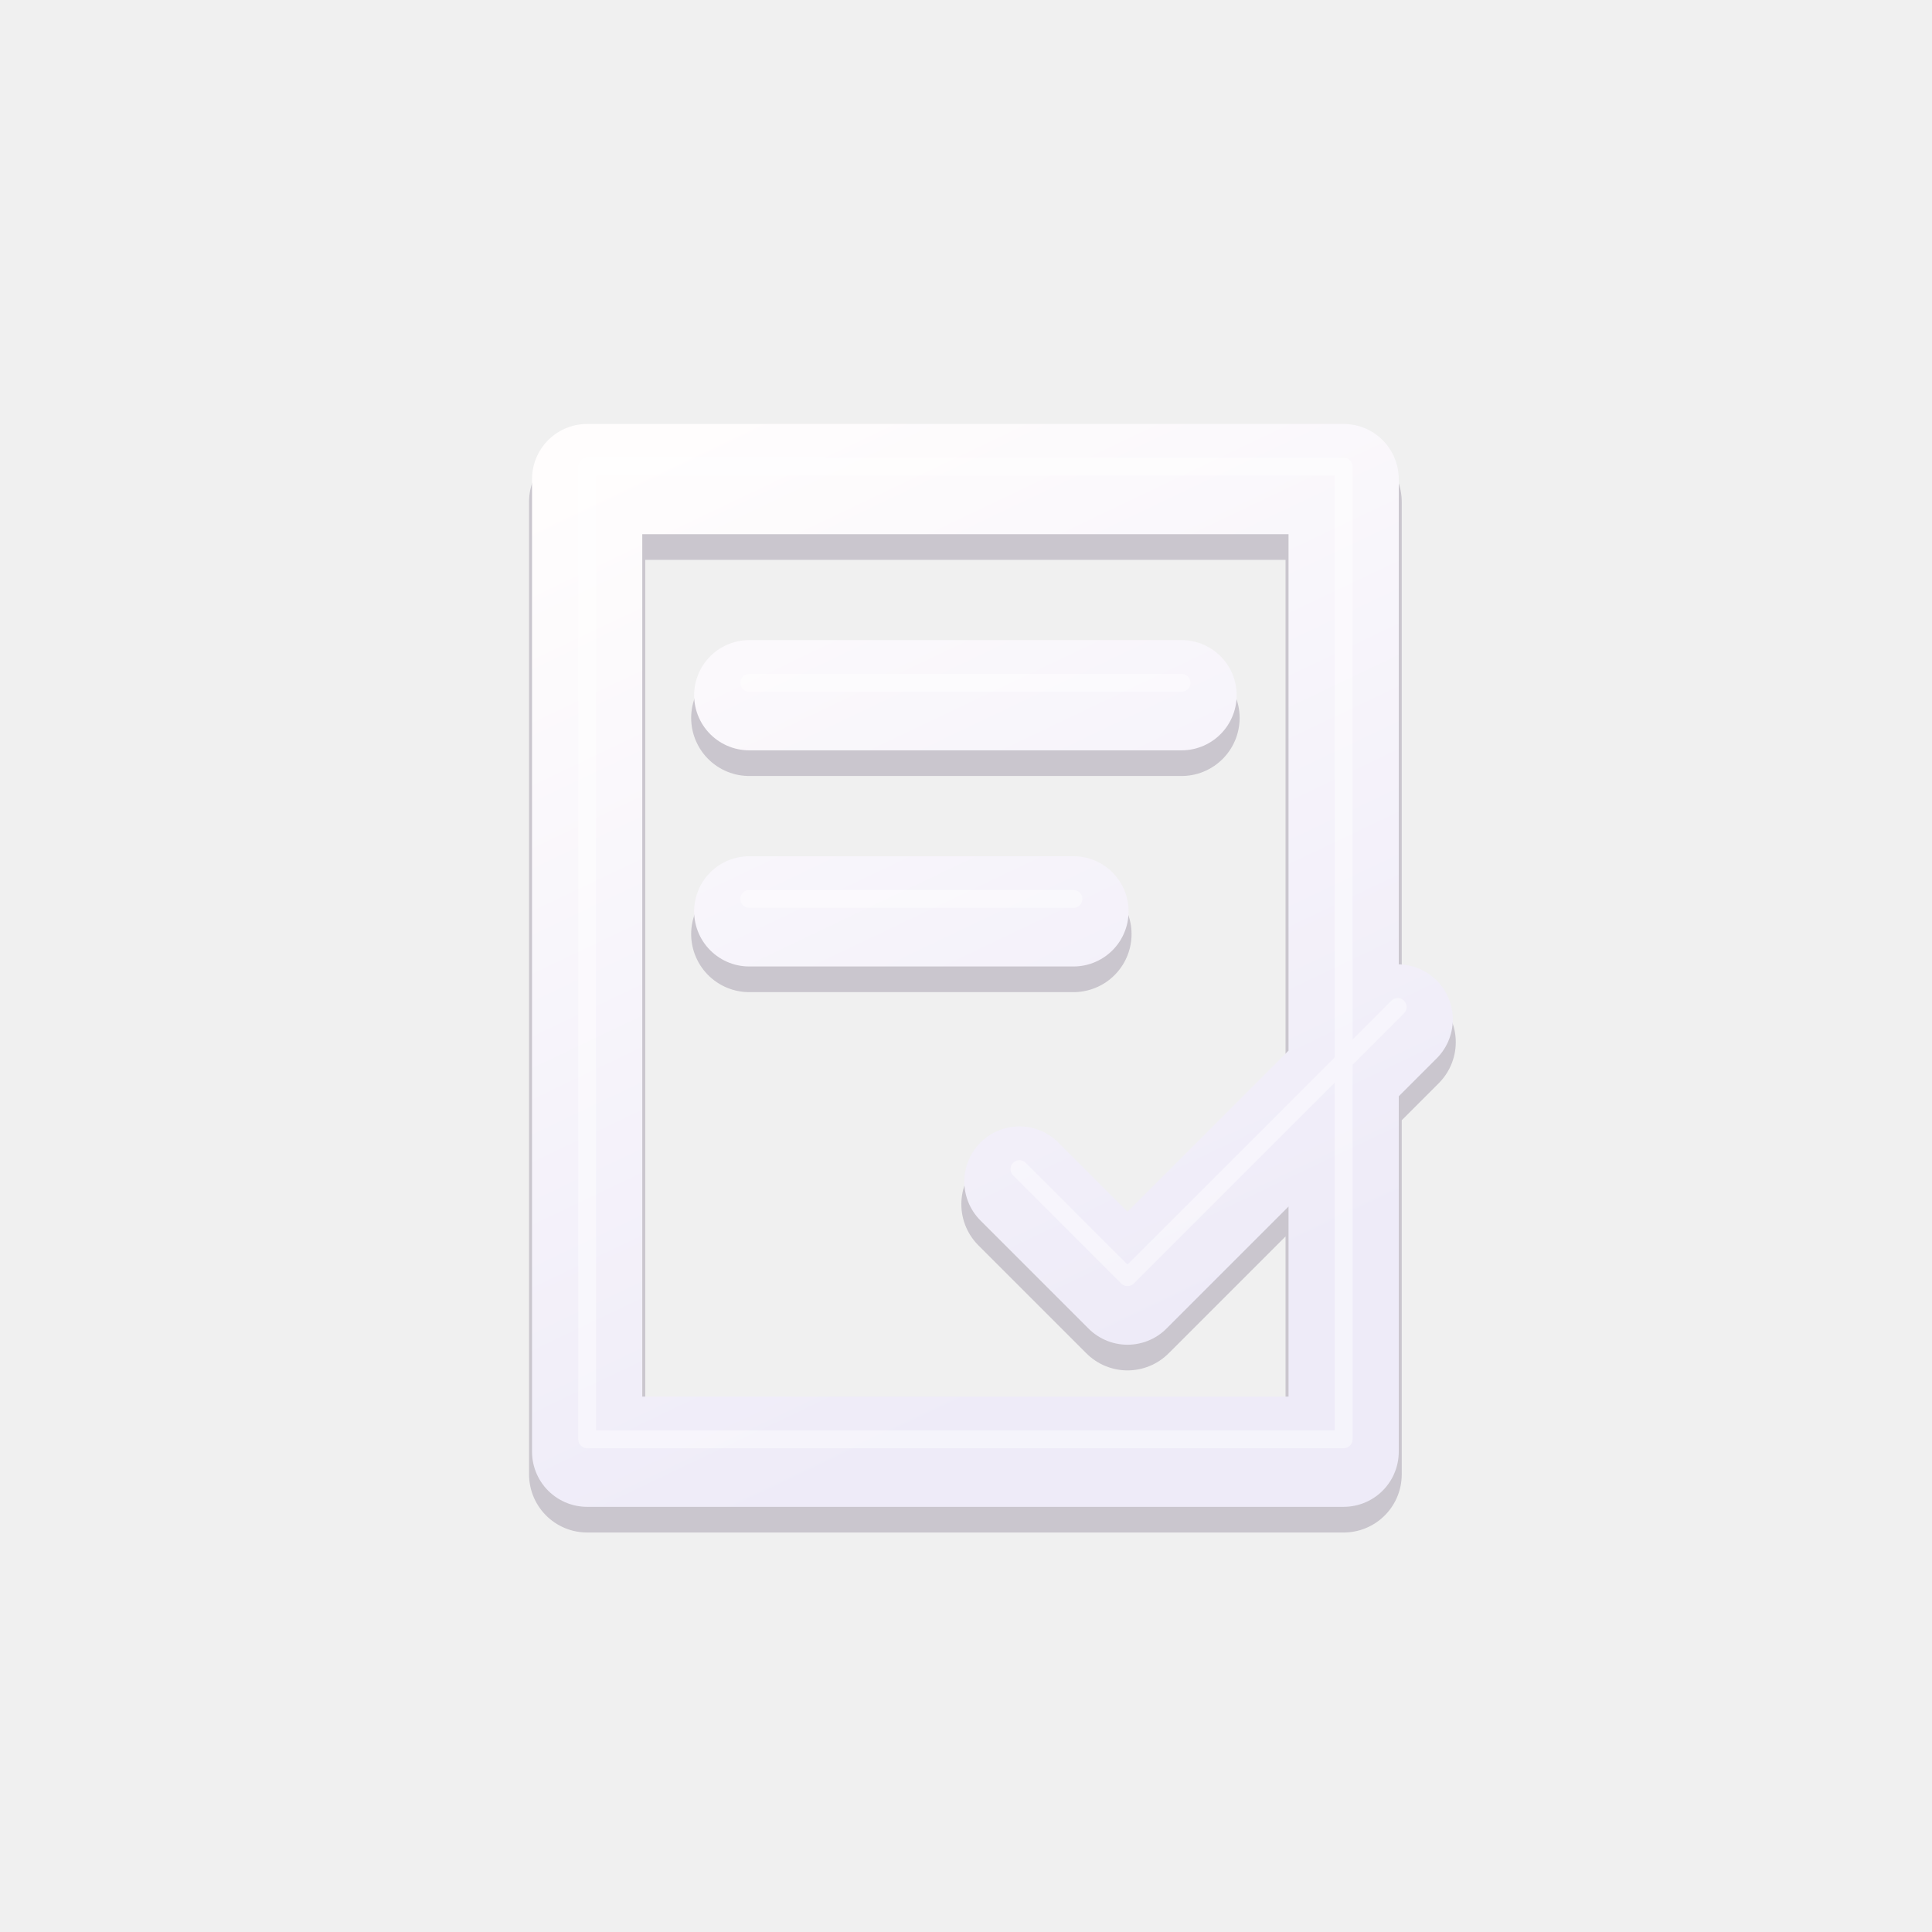
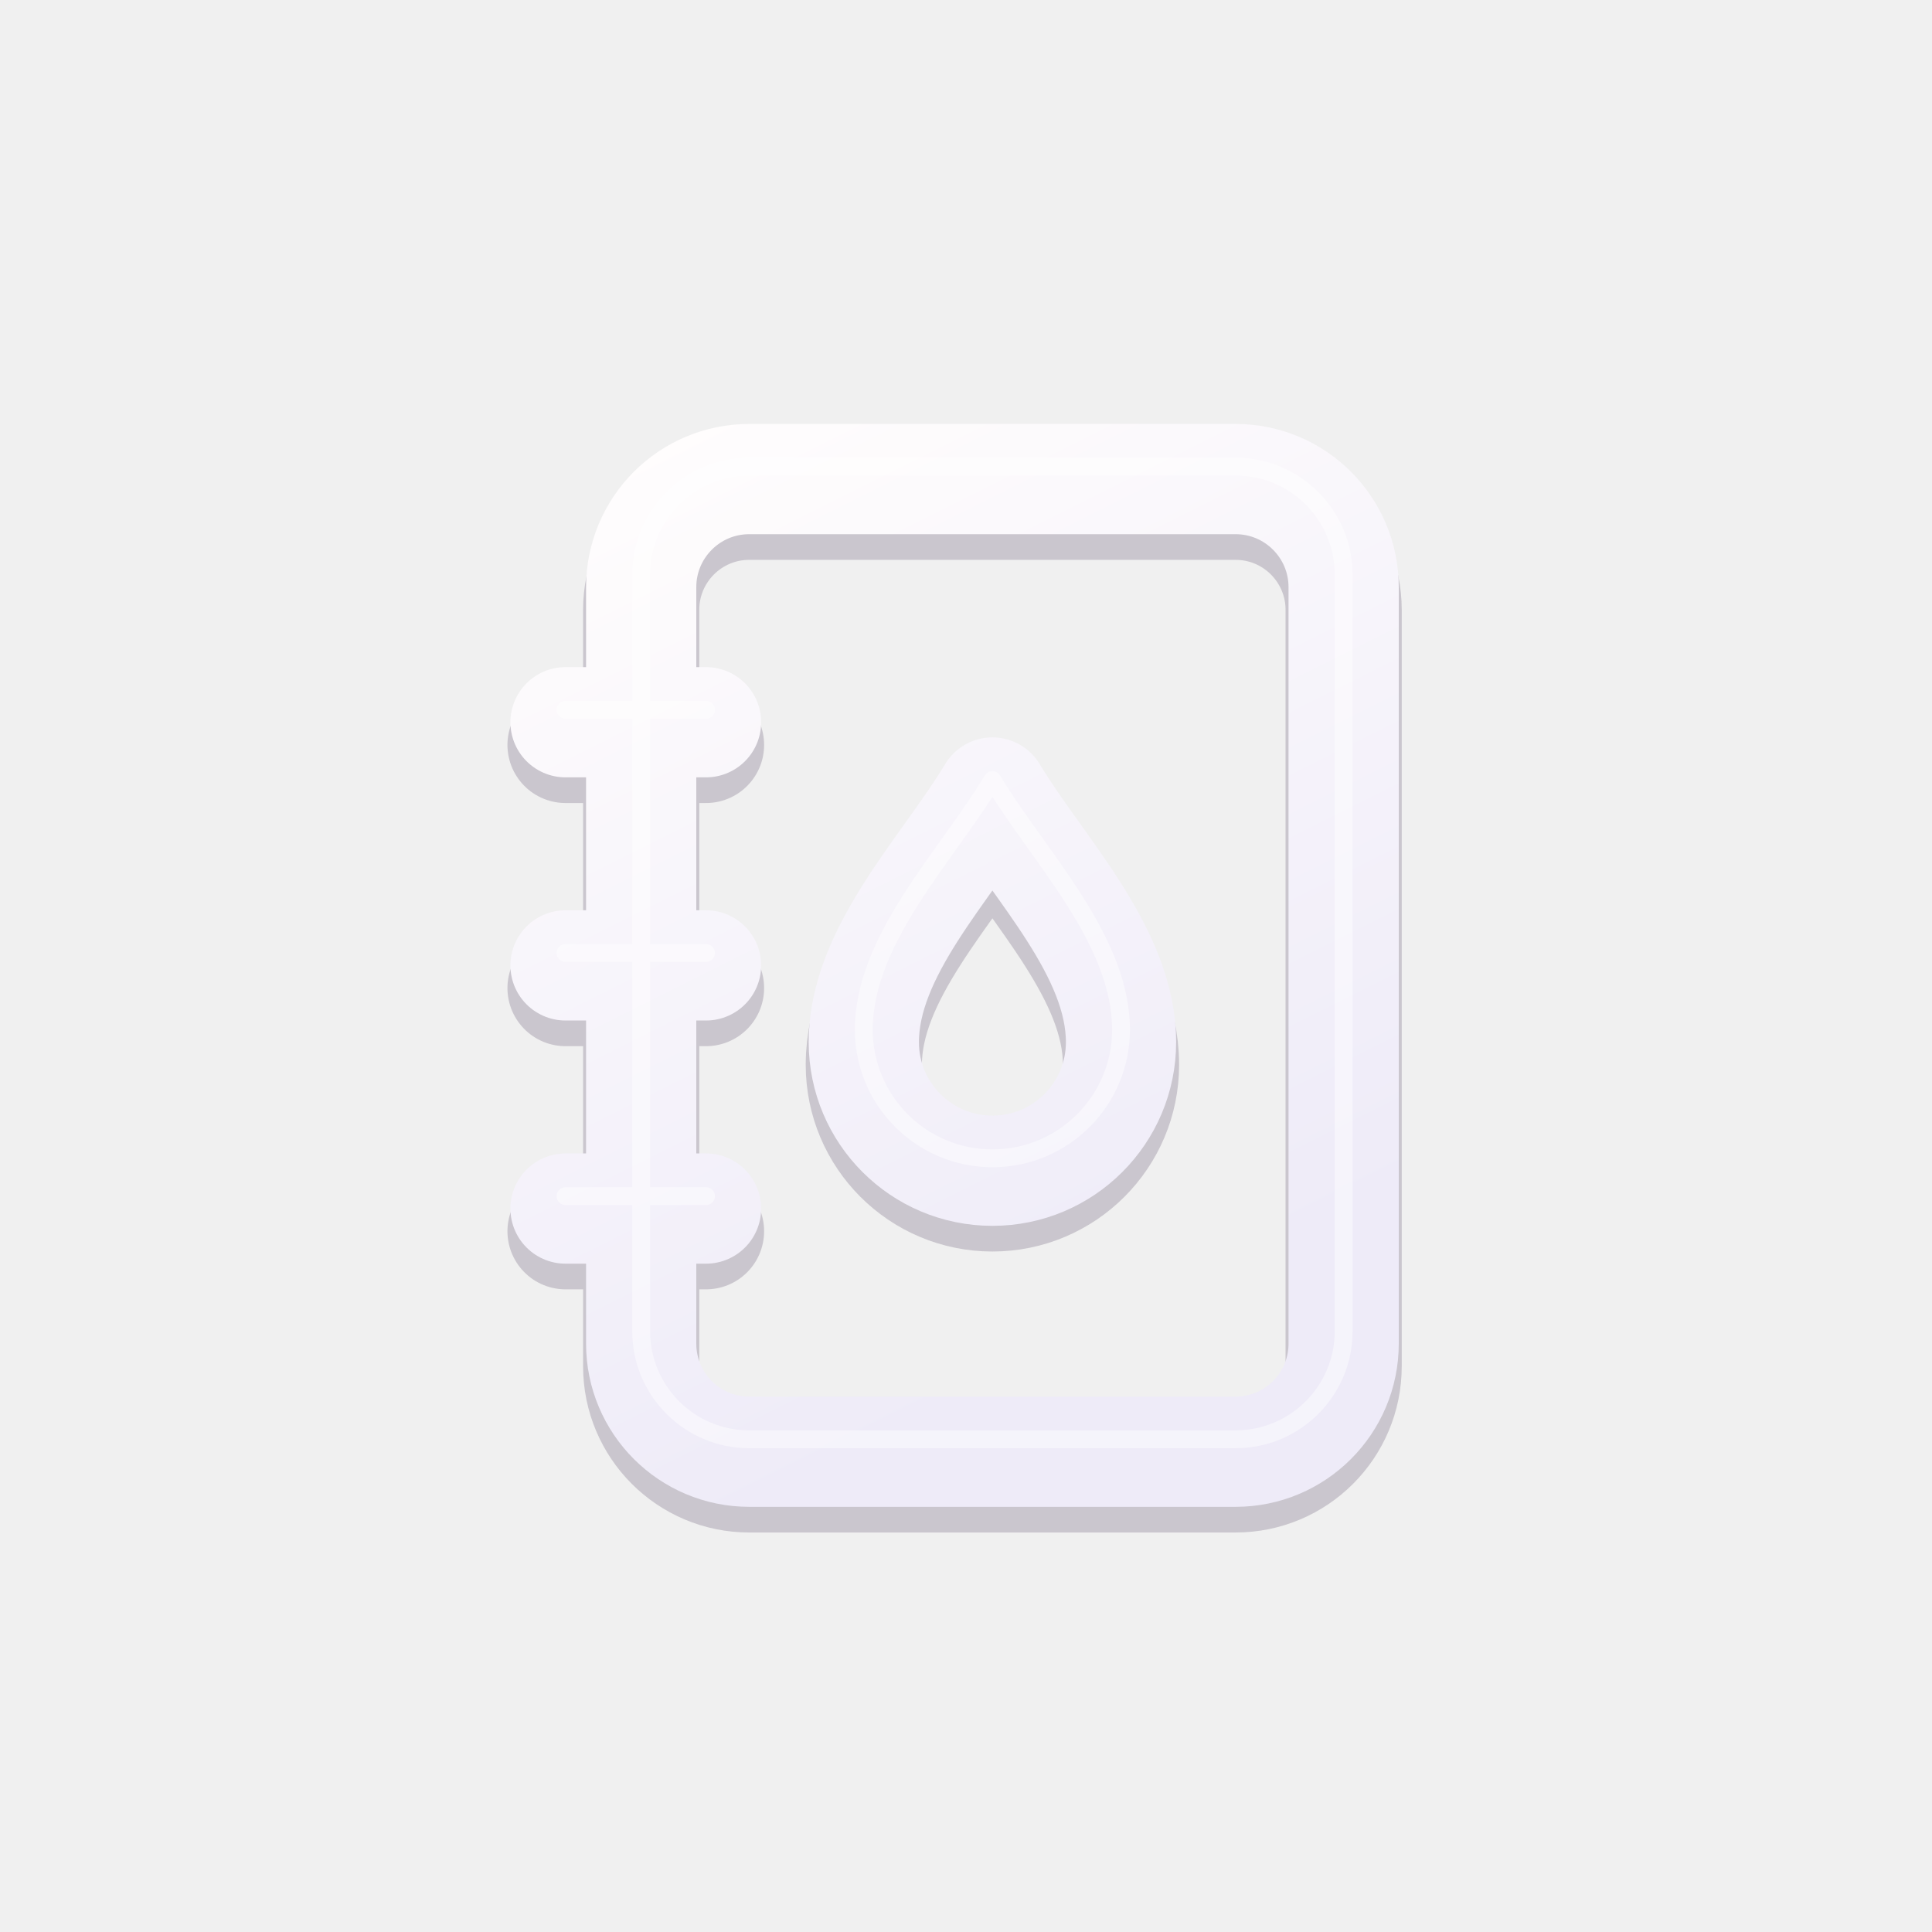
<svg xmlns="http://www.w3.org/2000/svg" width="512" height="512" viewBox="0 0 128 128">
  <defs>
    <linearGradient id="pearl" x2=".4" y2="1">
      <stop stop-color="#fffdfd" />
      <stop offset="1" stop-color="#eeebf8" />
    </linearGradient>
  </defs>
  <g transform="translate(21 21) scale(3.58)" fill="none" stroke-linecap="round" stroke-linejoin="round">
    <g stroke="#574966" opacity=".25" stroke-width="2.15" transform="translate(0 .42)">
-       <path d="M5 3h14v18H5zM8 7h8M8 11h6m-1 5 2 2 5-5" />
+       <path d="M8 3H17A2 2 0 0 1 19 5V19A2 2 0 0 1 17 21H8A2 2 0 0 1 6 19V5A2 2 0 0 1 8 3ZM4.6 7.5h2.6M4.6 12h2.6M4.6 16.5h2.6M12.5 8.8C13.34 10.2 14.88 11.74 14.88 13.42A2.38 2.38 0 0 1 10.12 13.42C10.12 11.74 11.66 10.2 12.5 8.8Z" />
    </g>
    <g stroke="url(#pearl)" stroke-width="2.04">
-       <path d="M5 3h14v18H5zM8 7h8M8 11h6m-1 5 2 2 5-5" />
+       <path d="M8 3H17A2 2 0 0 1 19 5V19A2 2 0 0 1 17 21H8A2 2 0 0 1 6 19V5A2 2 0 0 1 8 3ZM4.6 7.5h2.6M4.6 12h2.6M4.6 16.5h2.6M12.5 8.8C13.34 10.2 14.88 11.74 14.88 13.42A2.38 2.38 0 0 1 10.12 13.42C10.12 11.74 11.66 10.2 12.5 8.8Z" />
    </g>
    <g stroke="#fff" opacity=".44" stroke-width=".33" transform="translate(0 -.23)">
-       <path d="M5 3h14v18H5zM8 7h8M8 11h6m-1 5 2 2 5-5" />
+       <path d="M8 3H17A2 2 0 0 1 19 5V19A2 2 0 0 1 17 21H8A2 2 0 0 1 6 19V5A2 2 0 0 1 8 3ZM4.6 7.5h2.6M4.6 12h2.6M4.6 16.5h2.6M12.5 8.8C13.34 10.2 14.88 11.74 14.88 13.42A2.38 2.38 0 0 1 10.12 13.42C10.12 11.74 11.66 10.2 12.5 8.8Z" />
    </g>
  </g>
</svg>
